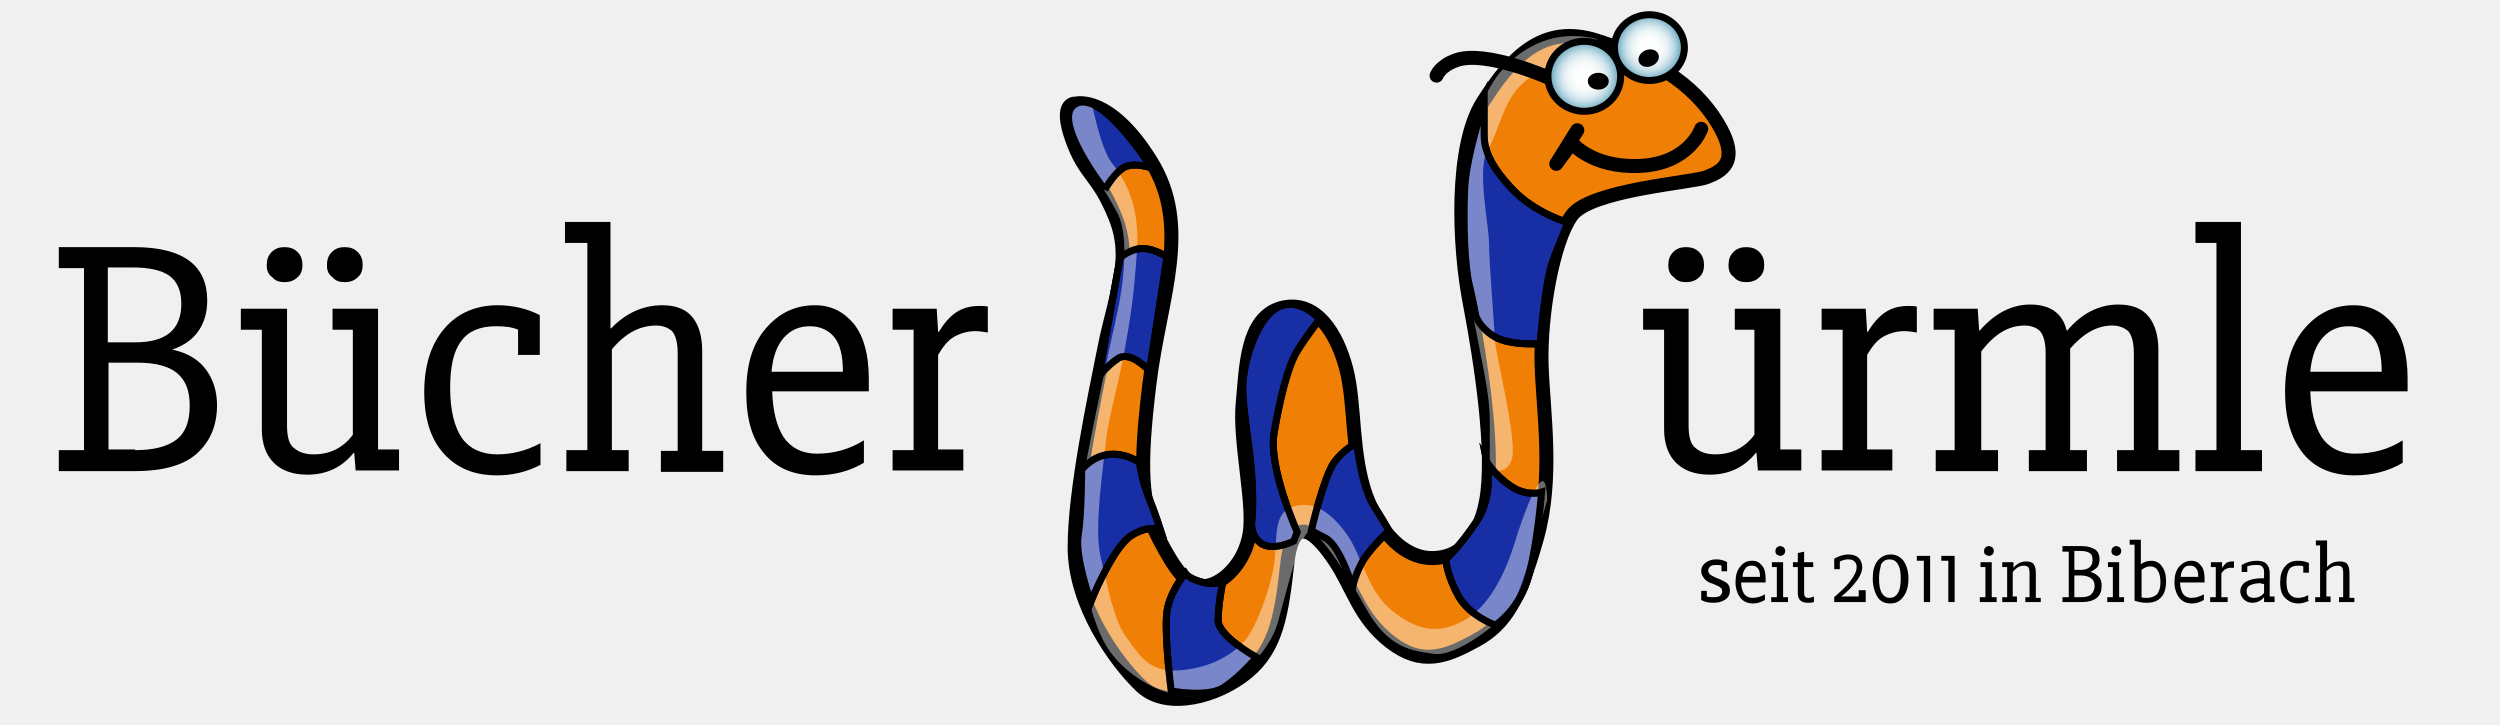
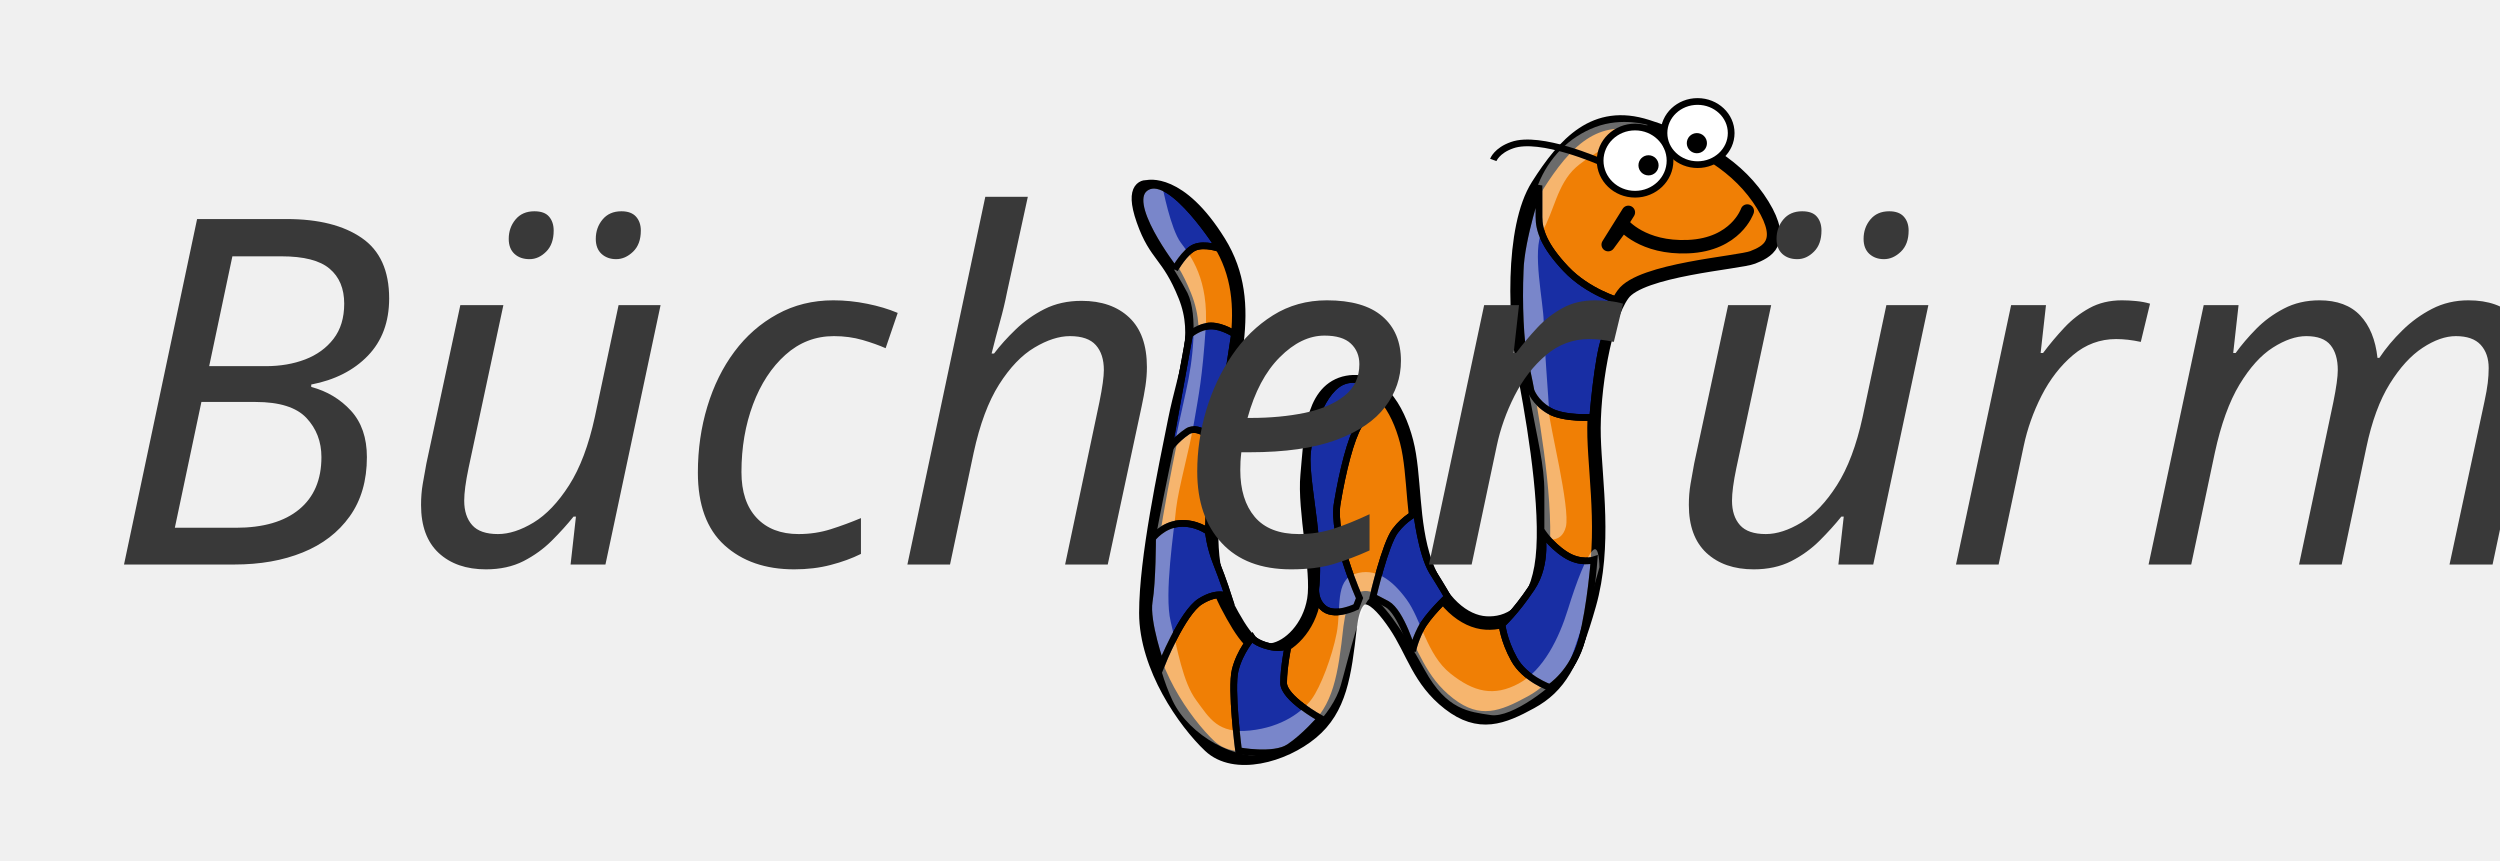
- <svg xmlns="http://www.w3.org/2000/svg" id="Ebene_1" width="357.1" height="103.5" viewBox="0 0 357.1 103.5">
-   <style>.st0{display:none}.st1,.st2{stroke:#000;stroke-miterlimit:10}.st1{stroke-width:2;fill:#f07f05}.st2{fill:#182ea4}.st3{opacity:.42}.st4{fill:#fff}.st5,.st6{stroke:#000;stroke-miterlimit:10}.st5{fill:none}.st6{stroke-width:2;stroke-linecap:round;stroke-linejoin:round}.st6,.st7{fill:none}.st8,.st9{stroke:#000;stroke-miterlimit:10}.st8{stroke-width:2;stroke-linecap:round;fill:none}.st9{fill:url(#SVGID_1_)}.st10{fill:url(#SVGID_2_)}.st10,.st11{stroke:#000;stroke-miterlimit:10}.st12{enable-background:new}</style>
-   <g id="Wurm">
-     <path id="körper_3_" class="st1" d="M153.7 14.8s4.8-1.3 10.7 8.2 1.3 19.5-.2 31.7-1.2 17.3 1.3 22.2c2.5 4.8 4.3 7.2 6.8 6.8s5.5-3.3 6.2-7.5-1.5-13.3-1-18.5.5-12.3 5.5-13.7c5-1.3 8 3.7 9.3 8.7s.7 12 2.8 18c2.2 6 5.8 8.8 9 9s7-1.5 8.2-8.3-.7-19.3-2.3-27.8c-1.7-8.5-2.2-22.7 1.8-29s8.5-11.3 16.3-8.8 13.7 6 17.2 11.7.5 7-1.5 7.8c-2 .8-16.7 1.8-19.3 5.5-2.7 3.7-4.5 14.3-4.3 21.2.2 6.8 1.8 16.2-.7 25s-4.5 12.2-8.7 14.5-7.7 3.7-12.2.2-5.3-7.7-8-11.7-5.8-6.8-6.7.3c-.8 7.2-1.5 12.2-5.7 15.7s-11.5 5.5-15.2 2-9.5-11.7-9.5-19.8 2.8-21.2 4.3-28.7 4-12.3 1.5-18.5-4.3-5.8-6.2-11.2.6-5 .6-5z" />
-     <g id="flecken_1_">
-       <path class="st2" d="M160 36.8s1.5-1.3 3.2-1.3 3.5 1.2 3.5 1.2L164.2 53s-2.7-3-4.5-1.8-2.8 2.7-2.8 2.7l3.1-17.1zM154.5 67.1s1.5-2 4-2.2 4.3 1.2 4.3 1.2.2 2.2 1.2 4.7 1.8 5 1.8 5-1.5-1-4.2.7-5.8 9.5-5.8 9.5-2.3-6.5-1.8-9.5.5-9.4.5-9.4zM169.3 81.9s-1.8 2-2.5 4.8.5 12 .5 12 5.2 1 7.5-.5 4.7-4.3 4.7-4.3-5.5-3-5.5-5.3.7-5.7.7-5.7-.7.8-2.8.3-2.6-1.3-2.6-1.3zM178.8 74.4s-.3 2 1.3 3.2c1.7 1.2 4.7-.3 4.7-.3l.5-1.3s-4.2-9.3-3.3-14.2c.8-4.8 2-9.5 3.2-11.5s3.3-4.7 3.3-4.7-2.8-3.3-6-1.7c-3.2 1.7-5 8.3-5 11.5s1 8 1.3 12.5 0 6.5 0 6.5zM187.3 75.8s1.8-7.8 3.3-9.8 3.2-2.7 3.2-2.7.7 6 2.3 8.7c1.7 2.7 2.3 3.8 2.3 3.8s-3 2.8-4 4.8-1.2 3.3-1.2 3.3-1.7-5.8-3.8-7l-2.1-1.1zM206.5 79.9s.2 2.3 1.8 5.2 5.3 4.2 5.3 4.2 3.5-2.2 4.8-7.2 1.8-11.8 1.8-11.8-2 .7-4.3-.8-3.5-3.5-3.5-3.5 1 4.8-1.5 8.5c-2.4 3.6-4.4 5.4-4.4 5.4zM210.8 45.1s.5 1.7 2.7 3 6.5 1 6.5 1 .7-8.8 1.8-11.8 2.2-5.5 2.2-5.5-4.7-1.3-8-4.8-4-5.8-4-7.7v-4.7s-2.7 8-2.8 12.7c-.2 4.7 0 10.8.7 13.5.6 2.6.9 4.3.9 4.3zM157.8 27.1s1.5-2.7 3-3.3 3.7.2 3.7.2-7-11.2-10.8-9.2c-3.9 2 4.1 12.3 4.1 12.3" />
+ <svg xmlns="http://www.w3.org/2000/svg" width="372" height="128" viewBox="0 0 372 128">
+   <g fill="none">
+     <g>
+       <path d="M170.7 27.8s4.8-1.3 10.7 8.2c5.9 9.5 1.3 19.5-.2 31.7s-1.2 17.3 1.3 22.2c2.5 4.8 4.3 7.2 6.8 6.8 2.5-.4 5.5-3.3 6.2-7.5.7-4.2-1.5-13.3-1-18.5.5-5.2.5-12.3 5.5-13.7 5-1.3 8 3.7 9.3 8.7 1.3 5 .7 12 2.8 18 2.2 6 5.8 8.8 9 9 3.2.2 7-1.5 8.2-8.3 1.2-6.8-.7-19.3-2.3-27.8-1.7-8.5-2.2-22.7 1.8-29 4-6.3 8.5-11.3 16.3-8.8 7.8 2.5 13.7 6 17.2 11.7 3.5 5.7.5 7-1.5 7.8-2 .8-16.7 1.8-19.3 5.5-2.7 3.7-4.5 14.3-4.3 21.2.2 6.8 1.8 16.2-.7 25s-4.5 12.2-8.7 14.5c-4.2 2.3-7.7 3.7-12.2.2-4.5-3.5-5.3-7.7-8-11.7-2.7-4-5.8-6.8-6.7.3-.8 7.2-1.5 12.2-5.7 15.7s-11.5 5.5-15.2 2c-3.7-3.5-9.5-11.7-9.5-19.8 0-8.1 2.8-21.2 4.3-28.7s4-12.3 1.5-18.5c-2.5-6.2-4.3-5.8-6.2-11.2-1.9-5.4.6-5 .6-5z" stroke="#000" stroke-width="2" fill="#F07F05" />
+       <g fill="#182EA4" stroke="#000">
+         <path d="M177 49.8s1.5-1.3 3.2-1.3c1.7 0 3.5 1.2 3.5 1.2l-2.5 16.3s-2.7-3-4.5-1.8c-1.8 1.2-2.8 2.7-2.8 2.7l3.1-17.1zM171.5 80.1s1.5-2 4-2.2c2.5-.2 4.3 1.2 4.3 1.2s.2 2.2 1.2 4.7 1.8 5 1.8 5-1.5-1-4.2.7-5.8 9.5-5.8 9.5-2.3-6.5-1.8-9.5c.5-3 .5-9.4.5-9.4zM186.3 94.9s-1.8 2-2.5 4.8.5 12 .5 12 5.2 1 7.5-.5 4.7-4.3 4.7-4.3-5.5-3-5.5-5.3.7-5.7.7-5.7-.7.8-2.8.3c-2.1-.5-2.6-1.3-2.6-1.3zM195.8 87.4s-.3 2 1.3 3.2c1.7 1.2 4.7-.3 4.7-.3l.5-1.3s-4.2-9.3-3.3-14.2c.8-4.8 2-9.5 3.2-11.5 1.2-2 3.3-4.7 3.3-4.7s-2.8-3.3-6-1.7c-3.2 1.7-5 8.3-5 11.5 0 3.2 1 8 1.3 12.5.3 4.5 0 6.5 0 6.5zM204.3 88.8s1.8-7.8 3.3-9.8c1.5-2 3.2-2.7 3.2-2.7s.7 6 2.3 8.7c1.7 2.7 2.3 3.8 2.3 3.8s-3 2.8-4 4.8-1.2 3.3-1.2 3.3-1.7-5.8-3.8-7l-2.1-1.1zM223.5 92.9s.2 2.3 1.8 5.2c1.6 2.9 5.3 4.2 5.3 4.2s3.5-2.2 4.8-7.2c1.3-5 1.8-11.8 1.8-11.8s-2 .7-4.3-.8-3.5-3.5-3.5-3.5 1 4.8-1.5 8.5c-2.4 3.6-4.4 5.4-4.4 5.4zM227.8 58.1s.5 1.7 2.7 3 6.5 1 6.5 1 .7-8.8 1.8-11.8 2.2-5.5 2.2-5.5-4.7-1.3-8-4.8-4-5.8-4-7.7v-4.7s-2.7 8-2.8 12.7c-.2 4.7 0 10.8.7 13.5.6 2.6.9 4.3.9 4.3zM174.8 40.1s1.5-2.7 3-3.3c1.5-.6 3.7.2 3.7.2s-7-11.2-10.8-9.2c-3.9 2 4.1 12.3 4.1 12.3" id="Path" />
+       </g>
+       <g opacity=".42" fill="#fff">
+         <path d="M173 27.9s1.2 6.2 2.7 8.2c1.5 2 4.2 5.5 3.7 12.8-.5 7.3-1 9.7-1.7 13.8-.7 4.2-2.3 9.7-2.7 13-.3 3.3-1.8 12.7-.8 16.8 1 4.1 1.8 9 3.8 11.7 2 2.7 3.2 5 8 4.5s7.8-2.8 9.2-4.7c1.3-1.8 3-6.2 3.7-9.8.7-3.7-.3-7.8 2.7-8.8 3-1 5.5.8 7.7 3.8s3 8.2 6.5 11c3.5 2.8 6.5 3.5 10.2 1.5 3.7-2 6-6.8 7.3-11 1.3-4.2 2.7-7.8 3.7-8.8 1-1 1 2.5 1 2.5s-3.7 13.5-5.2 15.5-7.8 7-11 6.5-6.5-.7-9.8-6.7c-3.3-6-6.7-10.8-8-10.7-1.3.1-3.3 8.8-4.5 13-1.2 4.2-6.2 9.3-10.8 10.3-4.7 1-11.7-2.8-14.2-8s-4.2-14.2-3.2-20.5c1-6.3 4.2-21.3 5.2-25.7 1-4.4 1.8-11.2.2-14.5-1.7-3.3-5.2-8.2-6.2-11.2s-.8-4 .3-4.8c1-.7 2.2.3 2.2.3" />
+         <path d="M229.8 80.1s2.5 1 3.2-1.7c.7-2.7-2.5-15.5-2.5-17s-.8-10.7-.8-13.5c0-2.8-1.8-10.7-.2-13.5 1.7-2.8 2.2-7 5-9.5s10.7-6.3 10.7-6.3-3.8-1.2-7.8.3-7 4.7-8.5 8.5-3.2 12.3-3 15.8c.2 3.5.5 9.3 1.7 15.8s2.2 10.2 2.2 14.2v6.9z" />
+       </g>
+       <g stroke="#000">
+         <path d="M177 49.8s1.5-1.3 3.2-1.3c1.7 0 3.5 1.2 3.5 1.2l-2.5 16.3s-2.7-3-4.5-1.8c-1.8 1.2-2.8 2.7-2.8 2.7l3.1-17.1zM171.5 80.1s1.5-2 4-2.2c2.5-.2 4.3 1.2 4.3 1.2s.2 2.2 1.2 4.7 1.8 5 1.8 5-1.5-1-4.2.7-5.8 9.5-5.8 9.5-2.3-6.5-1.8-9.5c.5-3 .5-9.4.5-9.4zM186.3 94.9s-1.8 2-2.5 4.8.5 12 .5 12 5.2 1 7.5-.5 4.7-4.3 4.7-4.3-5.5-3-5.5-5.3.7-5.7.7-5.7-.7.8-2.8.3c-2.1-.5-2.6-1.3-2.6-1.3zM195.8 87.4s-.3 2 1.3 3.2c1.7 1.2 4.7-.3 4.7-.3l.5-1.3s-4.2-9.3-3.3-14.2c.8-4.8 2-9.5 3.2-11.5 1.2-2 3.3-4.7 3.3-4.7s-2.8-3.3-6-1.7c-3.2 1.7-5 8.3-5 11.5 0 3.2 1 8 1.3 12.5.3 4.5 0 6.5 0 6.5zM204.3 88.8s1.8-7.8 3.3-9.8c1.5-2 3.2-2.7 3.2-2.7s.7 6 2.3 8.7c1.7 2.7 2.3 3.8 2.3 3.8s-3 2.8-4 4.8-1.2 3.3-1.2 3.3-1.7-5.8-3.8-7l-2.1-1.1zM223.5 92.9s.2 2.3 1.8 5.2c1.6 2.9 5.3 4.2 5.3 4.2s3.5-2.2 4.8-7.2c1.3-5 1.8-11.8 1.8-11.8s-2 .7-4.3-.8-3.5-3.5-3.5-3.5 1 4.8-1.5 8.5c-2.4 3.6-4.4 5.4-4.4 5.4zM227.8 58.1s.5 1.7 2.7 3 6.5 1 6.5 1 .7-8.8 1.8-11.8 2.2-5.5 2.2-5.5-4.7-1.3-8-4.8-4-5.8-4-7.7v-4.7s-2.7 8-2.8 12.7c-.2 4.7 0 10.8.7 13.5.6 2.6.9 4.3.9 4.3zM174.8 40.1s1.5-2.7 3-3.3c1.5-.6 3.7.2 3.7.2s-7-11.2-10.8-9.2c-3.9 2 4.1 12.3 4.1 12.3" id="Path" />
+       </g>
+       <path d="M260 31.4s-1.7 5-8.8 5.3c-6.8.3-9.7-3.3-9.7-3.3l-2.2 3 3-4.8" stroke="#000" stroke-width="2" stroke-linecap="round" stroke-linejoin="round" />
+       <path d="M170.7 27.8s4.8-1.3 10.7 8.2c5.9 9.5 1.3 19.5-.2 31.7s-1.2 17.3 1.3 22.2c2.5 4.8 4.3 7.2 6.8 6.8 2.5-.4 5.5-3.3 6.2-7.5.7-4.2-1.5-13.3-1-18.5.5-5.2.5-12.3 5.5-13.7 5-1.3 8 3.7 9.3 8.7 1.3 5 .7 12 2.8 18 2.2 6 5.8 8.8 9 9 3.2.2 7-1.5 8.2-8.3 1.2-6.8-.7-19.3-2.3-27.8-1.7-8.5-2.2-22.7 1.8-29 4-6.3 8.5-11.3 16.3-8.8 7.8 2.5 13.7 6 17.2 11.7 3.5 5.7.5 7-1.5 7.8-2 .8-16.7 1.8-19.3 5.5-2.7 3.7-4.5 14.3-4.3 21.2.2 6.8 1.8 16.2-.7 25s-4.5 12.2-8.7 14.5c-4.2 2.3-7.7 3.7-12.2.2-4.5-3.5-5.3-7.7-8-11.7-2.7-4-5.8-6.8-6.7.3-.8 7.2-1.5 12.2-5.7 15.7s-11.5 5.5-15.2 2c-3.7-3.5-9.5-11.7-9.5-19.8 0-8.1 2.8-21.2 4.3-28.7s4-12.3 1.5-18.5c-2.5-6.2-4.3-5.8-6.2-11.2-1.9-5.4.6-5 .6-5z" />
+       <g transform="translate(222 15)" stroke="#000">
+         <path d="M16.2 9.1s-9-4-13.2-2.5c-2.3.8-2.8 2.2-2.8 2.2" />
+         <ellipse id="Oval" fill="#fff" cx="21.3" cy="8.9" rx="5.2" ry="5" />
+         <ellipse id="Oval" fill="#fff" cx="30.6" cy="4.8" rx="5" ry="4.7" />
+         <ellipse id="Oval" fill="#000" cx="23.3" cy="9.6" rx="1" ry="1" />
+         <ellipse fill="#000" transform="rotate(-22.998 30.495 6.304)" cx="30.495" cy="6.304" rx="1" ry="1" />
+       </g>
    </g>
-     <g id="whiter_1_" class="st3">
-       <path id="whitey1_1_" class="st4" d="M156 14.9s1.2 6.2 2.7 8.2 4.2 5.5 3.7 12.8-1 9.7-1.7 13.8c-.7 4.2-2.3 9.7-2.7 13-.3 3.3-1.8 12.7-.8 16.8s1.8 9 3.8 11.7 3.2 5 8 4.5 7.8-2.8 9.2-4.7c1.3-1.8 3-6.2 3.7-9.8.7-3.7-.3-7.8 2.7-8.8s5.5.8 7.7 3.8 3 8.2 6.5 11 6.5 3.5 10.2 1.5 6-6.8 7.3-11 2.7-7.8 3.7-8.8 1 2.5 1 2.5-3.7 13.5-5.2 15.5-7.8 7-11 6.5-6.5-.7-9.8-6.7-6.7-10.8-8-10.7-3.3 8.8-4.5 13-6.2 9.3-10.8 10.3c-4.7 1-11.7-2.8-14.2-8s-4.2-14.2-3.2-20.5 4.2-21.3 5.2-25.7 1.8-11.2.2-14.5c-1.7-3.3-5.2-8.2-6.2-11.2s-.8-4 .3-4.8c1-.7 2.2.3 2.2.3" />
-       <path id="whitey2_1_" class="st4" d="M212.8 67.1s2.5 1 3.2-1.7c.7-2.7-2.5-15.5-2.5-17s-.8-10.7-.8-13.5-1.8-10.7-.2-13.5c1.7-2.8 2.2-7 5-9.5s10.7-6.3 10.7-6.3-3.8-1.2-7.8.3-7 4.7-8.5 8.5-3.2 12.3-3 15.8.5 9.3 1.7 15.8 2.2 10.2 2.2 14.2v6.9z" />
-     </g>
-     <g id="flecken_outline_1_">
-       <path class="st5" d="M160 36.8s1.5-1.3 3.2-1.3 3.5 1.2 3.5 1.2L164.2 53s-2.7-3-4.5-1.8-2.8 2.7-2.8 2.7l3.1-17.1zM154.5 67.1s1.5-2 4-2.2 4.3 1.2 4.3 1.2.2 2.2 1.2 4.7 1.8 5 1.8 5-1.5-1-4.2.7-5.8 9.5-5.8 9.5-2.3-6.5-1.8-9.5.5-9.4.5-9.4zM169.3 81.9s-1.8 2-2.5 4.8.5 12 .5 12 5.2 1 7.5-.5 4.7-4.3 4.7-4.3-5.5-3-5.5-5.3.7-5.7.7-5.7-.7.8-2.8.3-2.6-1.3-2.6-1.3zM178.8 74.4s-.3 2 1.3 3.2c1.7 1.2 4.7-.3 4.7-.3l.5-1.3s-4.2-9.3-3.3-14.2c.8-4.8 2-9.5 3.2-11.5s3.3-4.7 3.3-4.7-2.8-3.3-6-1.7c-3.2 1.7-5 8.3-5 11.5s1 8 1.3 12.5 0 6.5 0 6.5zM187.3 75.8s1.8-7.8 3.3-9.8 3.2-2.7 3.2-2.7.7 6 2.3 8.7c1.7 2.7 2.3 3.8 2.3 3.8s-3 2.8-4 4.8-1.2 3.3-1.2 3.3-1.7-5.8-3.8-7l-2.1-1.1zM206.5 79.9s.2 2.3 1.8 5.2 5.3 4.2 5.3 4.2 3.5-2.2 4.8-7.2 1.8-11.8 1.8-11.8-2 .7-4.3-.8-3.5-3.5-3.5-3.5 1 4.8-1.5 8.5c-2.4 3.6-4.4 5.4-4.4 5.4zM210.8 45.1s.5 1.7 2.7 3 6.5 1 6.5 1 .7-8.8 1.8-11.8 2.2-5.5 2.2-5.5-4.7-1.3-8-4.8-4-5.8-4-7.7v-4.7s-2.7 8-2.8 12.7c-.2 4.7 0 10.8.7 13.5.6 2.6.9 4.3.9 4.3zM157.8 27.1s1.5-2.7 3-3.3 3.7.2 3.7.2-7-11.2-10.8-9.2c-3.9 2 4.1 12.3 4.1 12.3" />
-     </g>
-     <path id="mund_1_" class="st6" d="M243 18.4s-1.7 5-8.8 5.3c-6.8.3-9.7-3.3-9.7-3.3l-2.2 3 3-4.8" />
-     <path id="körper_1_" class="st7" d="M153.7 14.8s4.8-1.3 10.7 8.2 1.3 19.5-.2 31.7-1.2 17.3 1.3 22.2c2.5 4.8 4.3 7.2 6.8 6.8s5.5-3.3 6.2-7.5-1.5-13.3-1-18.5.5-12.3 5.5-13.7c5-1.3 8 3.7 9.3 8.7s.7 12 2.8 18c2.2 6 5.8 8.8 9 9s7-1.5 8.2-8.3-.7-19.3-2.3-27.8c-1.7-8.5-2.2-22.7 1.8-29s8.5-11.3 16.3-8.8 13.7 6 17.2 11.7.5 7-1.5 7.8c-2 .8-16.7 1.8-19.3 5.5-2.7 3.7-4.5 14.3-4.3 21.2.2 6.8 1.8 16.2-.7 25s-4.5 12.2-8.7 14.5-7.7 3.7-12.2.2-5.3-7.7-8-11.7-5.8-6.8-6.7.3c-.8 7.2-1.5 12.2-5.7 15.7s-11.5 5.5-15.2 2-9.5-11.7-9.5-19.8 2.8-21.2 4.3-28.7 4-12.3 1.5-18.5-4.3-5.8-6.2-11.2.6-5 .6-5z" />
-     <g id="brille_1_">
-       <path class="st8" d="M221.2 11.1s-9-4-13.2-2.5c-2.3.8-2.8 2.2-2.8 2.2" />
-       <radialGradient id="SVGID_1_" cx="226.328" cy="92.942" r="5.127" gradientTransform="matrix(1 0 0 -1 0 103.89)" gradientUnits="userSpaceOnUse">
-         <stop offset="0" stop-color="#fff" />
-         <stop offset=".259" stop-color="#fdfefe" />
-         <stop offset=".411" stop-color="#f4f9fa" />
-         <stop offset=".535" stop-color="#e6f1f4" />
-         <stop offset=".644" stop-color="#d2e5ec" />
-         <stop offset=".744" stop-color="#b8d6e1" />
-         <stop offset=".836" stop-color="#98c3d3" />
-         <stop offset=".921" stop-color="#73aec4" />
-         <stop offset="1" stop-color="#4995b2" />
-       </radialGradient>
-       <ellipse class="st9" cx="226.3" cy="10.9" rx="5.2" ry="5" />
-       <radialGradient id="SVGID_2_" cx="235.578" cy="97.109" r="4.844" gradientTransform="matrix(1 0 0 -1 0 103.89)" gradientUnits="userSpaceOnUse">
-         <stop offset="0" stop-color="#fff" />
-         <stop offset=".259" stop-color="#fdfefe" />
-         <stop offset=".411" stop-color="#f4f9fa" />
-         <stop offset=".535" stop-color="#e6f1f4" />
-         <stop offset=".644" stop-color="#d2e5ec" />
-         <stop offset=".744" stop-color="#b8d6e1" />
-         <stop offset=".836" stop-color="#98c3d3" />
-         <stop offset=".921" stop-color="#73aec4" />
-         <stop offset="1" stop-color="#4995b2" />
-       </radialGradient>
-       <ellipse class="st10" cx="235.6" cy="6.8" rx="5" ry="4.7" />
-       <ellipse class="st11" cx="228.3" cy="11.6" rx="1" ry=".7" />
-       <ellipse transform="rotate(-23.001 235.507 8.314)" class="st11" cx="235.5" cy="8.3" rx="1" ry=".7" />
-     </g>
-     <g class="st12">
-       <path d="M24.9 50c2.1.5 3.6 1.5 4.6 2.9 1 1.4 1.5 3.1 1.5 5 0 2.9-1 5.2-2.9 6.9-1.9 1.7-4.9 2.5-8.9 2.5H8.4v-3H12v-26H8.4v-3h10.8c3.6 0 6.2.7 7.9 2 1.7 1.3 2.5 3.2 2.5 5.6 0 1.7-.4 3.1-1.2 4.3-.8 1.2-2 2.1-3.7 2.7v.1zm-5.6-1.1c4.4 0 6.6-1.8 6.6-5.5 0-1.9-.6-3.2-1.7-4-1.1-.8-2.9-1.2-5.3-1.2h-3.5v10.7h3.9zm0 15.4c2.6 0 4.6-.5 5.9-1.5 1.3-1 1.9-2.6 1.9-4.9 0-2.1-.6-3.6-1.8-4.6-1.2-1-3.1-1.5-5.7-1.5h-4.1v12.4h3.8zM50.5 47.1h-3v-3H54v20.1h3v3h-6.2l-.2-2.5h-.1c-1.7 2.1-3.9 3.1-6.6 3.1-2.1 0-3.7-.6-4.8-1.7-1.1-1.1-1.7-2.7-1.7-4.8V47.1h-3v-3H41v16.7c0 1.6.3 2.7 1 3.2.7.6 1.6.9 2.8.9 2.3 0 4.2-.9 5.6-2.8v-15zm-12.4-9.2c0-.8.2-1.4.7-1.9.5-.5 1.1-.7 1.8-.7.8 0 1.4.2 1.9.7.5.5.7 1.1.7 1.8 0 .8-.2 1.4-.7 1.8-.5.5-1.1.7-1.9.7-.7 0-1.3-.2-1.7-.7-.6-.4-.8-1-.8-1.7zm8.6 0c0-.8.2-1.4.7-1.9.5-.5 1.1-.7 1.8-.7.8 0 1.4.2 1.9.7.5.5.7 1.1.7 1.8 0 .8-.2 1.4-.7 1.8-.5.5-1.1.7-1.9.7-.7 0-1.3-.2-1.7-.7-.6-.4-.8-1-.8-1.7zM77.2 66.4c-1.9 1-4 1.5-6.2 1.5-3.2 0-5.7-1-7.6-3.1-1.9-2.1-2.8-5-2.8-8.8 0-3.9 1-6.9 2.9-9.1s4.5-3.3 7.6-3.3c2.2 0 4.2.5 6 1.4v5.7H74v-3.6c-.9-.4-1.9-.5-3.2-.5-2.2 0-3.9.7-4.9 2.1-1.1 1.4-1.6 3.6-1.6 6.7 0 3.2.6 5.6 1.7 7.2 1.1 1.5 2.8 2.3 5 2.3 2.1 0 4.2-.5 6.2-1.6v3.1zM83.7 34.7h-3v-3h6.5v15.2h.1c2.1-2.2 4.6-3.3 7.3-3.3 2 0 3.4.6 4.3 1.7.9 1.1 1.4 2.7 1.4 4.8v14.3h3v3h-8.9v-3h2.4V50.5c0-1.6-.3-2.6-.8-3.2-.6-.5-1.3-.8-2.3-.8-2.3 0-4.4 1.1-6.3 3.4v14.4h2.4v3h-8.9v-3h3V34.7zM123.4 62.9v3.2c-2 1.2-4.3 1.8-6.9 1.8-3.1 0-5.6-1-7.3-3.1-1.8-2.1-2.6-5-2.6-8.8 0-3.9.9-6.9 2.8-9.1 1.9-2.2 4.2-3.3 7-3.3 2.3 0 4.1.9 5.6 2.7 1.4 1.8 2.1 4.4 2.1 7.8v1.8h-13.8c.1 2.8.6 4.9 1.6 6.5 1 1.5 2.6 2.4 4.8 2.4 2.4 0 4.6-.6 6.7-1.9zm-3-9.8c0-2.3-.4-3.9-1.2-4.9s-2-1.6-3.5-1.6-2.7.5-3.7 1.6-1.6 2.7-1.8 4.9h10.2zM127.5 64.3h3V47.1h-3v-3h6.3l.2 3.3h.1c.8-1.3 1.6-2.2 2.5-2.8.9-.6 2-.9 3.3-.9.5 0 .9 0 1.2.1v3.7c-.6-.1-1.2-.2-1.8-.2-1.1 0-2.1.3-3 .8-.9.5-1.6 1.4-2.3 2.6v13.5h3.6v3h-10.1v-2.9z" />
+     <g fill="#393939" font-family="arabella" font-size="72" font-style="italic">
+       <text transform="translate(15 15) translate(0 1)">
+         <tspan x=".5" y="68">Bücher</tspan>
+       </text>
+       <text transform="translate(15 15) translate(0 1)">
+         <tspan x="232.348" y="68">ürmle</tspan>
+       </text>
    </g>
  </g>
-   <g class="st12">
-     <path d="M250.8 47.1h-3v-3h6.5v20.1h3v3h-6.2l-.2-2.5h-.1c-1.7 2.1-3.9 3.1-6.6 3.1-2.1 0-3.7-.6-4.8-1.7-1.1-1.1-1.7-2.7-1.7-4.8V47.1h-3v-3h6.5v16.7c0 1.6.3 2.7 1 3.2.7.6 1.6.9 2.8.9 2.3 0 4.2-.9 5.6-2.8v-15zm-12.5-9.2c0-.8.2-1.4.7-1.9.5-.5 1.1-.7 1.8-.7.8 0 1.4.2 1.9.7.5.5.7 1.1.7 1.8 0 .8-.2 1.4-.7 1.8-.5.5-1.1.7-1.9.7-.7 0-1.3-.2-1.7-.7-.6-.4-.8-1-.8-1.7zm8.6 0c0-.8.2-1.4.7-1.9.5-.5 1.1-.7 1.8-.7.8 0 1.4.2 1.9.7.5.5.7 1.1.7 1.8 0 .8-.2 1.4-.7 1.8-.5.5-1.1.7-1.9.7-.7 0-1.3-.2-1.7-.7-.6-.4-.8-1-.8-1.7zM260.2 64.3h3V47.1h-3v-3h6.3l.2 3.3h.1c.8-1.3 1.6-2.2 2.5-2.8.9-.6 2-.9 3.3-.9.5 0 .9 0 1.2.1v3.7c-.6-.1-1.2-.2-1.8-.2-1.1 0-2.1.3-3 .8-.9.5-1.6 1.4-2.3 2.6v13.5h3.6v3h-10.1v-2.9zM276.2 64.3h3V47.1h-3v-3h6.3l.2 3.1h.1c2.1-2.4 4.5-3.7 7.2-3.7 2.8 0 4.6 1.2 5.2 3.7h.1c2.1-2.5 4.6-3.7 7.3-3.7 2 0 3.4.6 4.3 1.7.9 1.1 1.4 2.7 1.4 4.8v14.3h3v3h-8.9v-3h2.4V50.5c0-1.6-.3-2.6-.8-3.2-.6-.5-1.3-.8-2.3-.8-2.1 0-4.1 1.1-6 3.3v14.5h2.4v3h-8.3v-3h2.4V50.5c0-1.6-.3-2.6-.8-3.2-.5-.5-1.3-.8-2.2-.8-2.3 0-4.3 1.2-6.2 3.7v14.1h2.4v3h-8.9v-3zM313.6 64.3h3V34.7h-3v-3h6.5v32.6h3v3h-9.5v-3zM343.2 62.9v3.2c-2 1.2-4.3 1.8-6.9 1.8-3.1 0-5.6-1-7.3-3.1s-2.6-5-2.6-8.8c0-3.9.9-6.9 2.8-9.1 1.9-2.2 4.2-3.3 7-3.3 2.3 0 4.1.9 5.6 2.7 1.4 1.8 2.1 4.4 2.1 7.8v1.8H330c.1 2.8.6 4.9 1.6 6.5 1 1.5 2.6 2.4 4.8 2.4 2.5 0 4.8-.6 6.8-1.9zm-3-9.8c0-2.3-.4-3.9-1.2-4.9-.8-1-2-1.6-3.5-1.6s-2.7.5-3.7 1.6-1.6 2.7-1.8 4.9h10.2z" />
-   </g>
-   <path d="M244.7 86.1c-.6 0-1.2-.1-1.7-.4v-1.3h.8v.8c.3.1.6.1 1 .1s.8-.1.9-.2c.2-.2.3-.4.3-.6 0-.3-.1-.5-.3-.6-.2-.2-.6-.3-1-.5-.7-.2-1.1-.5-1.3-.8-.2-.3-.4-.6-.4-1 0-.5.2-.9.6-1.2.4-.3.9-.5 1.5-.5s1.1.1 1.6.4v1.3h-.8v-.8c-.2-.1-.5-.1-.8-.1-.4 0-.7.1-.8.2-.2.2-.3.4-.3.6 0 .2.1.4.3.6.2.1.5.3 1 .5.6.2 1.1.5 1.4.7.3.3.4.6.4 1.1 0 .5-.2.9-.6 1.2-.6.4-1.1.5-1.8.5zM252.1 84.9v.8c-.5.3-1.1.5-1.7.5-.8 0-1.4-.3-1.8-.8s-.7-1.3-.7-2.2c0-1 .2-1.7.7-2.3s1-.8 1.7-.8c.6 0 1 .2 1.4.7s.5 1.1.5 1.9v.5h-3.5c0 .7.2 1.2.4 1.6.3.4.7.6 1.2.6.7 0 1.3-.2 1.8-.5zm-.7-2.5c0-.6-.1-1-.3-1.2-.2-.3-.5-.4-.9-.4s-.7.1-.9.4-.4.7-.4 1.2h2.5zM253.1 85.3h.7V81h-.7v-.7h1.6v5h.7v.7H253v-.7zm.5-6.6c0-.2.1-.4.2-.5.1-.1.3-.2.5-.2s.3.1.5.2c.1.1.2.3.2.5s-.1.4-.2.5-.3.2-.5.2-.3-.1-.5-.2-.2-.4-.2-.5zM258.2 86.1c-.4 0-.8-.1-1-.3-.2-.2-.4-.5-.4-1V81h-.7v-.7h.7V79l.9-.2v1.5h1.3v.7h-1.3v3.7c0 .3.1.5.2.6.1.1.3.1.5.1s.5-.1.7-.2v.8c-.3.1-.6.1-.9.1zM266.5 84.4V86H262v-.7c.9-.8 1.7-1.5 2.3-2.3.6-.8.9-1.4.9-2 0-.4-.1-.6-.3-.8-.2-.2-.5-.3-.9-.3s-.8.1-1.2.3v1.1h-.8v-1.5c.7-.4 1.4-.6 2-.6.7 0 1.2.2 1.5.5.3.3.5.8.5 1.3 0 .6-.3 1.4-.9 2.1-.6.8-1.3 1.5-2.1 2.1h2.5v-.9h1zM267.5 82.7c0-1.1.2-2 .7-2.6s1.1-.9 1.9-.9c.7 0 1.3.3 1.8.9.4.6.7 1.4.7 2.5s-.2 1.9-.7 2.6c-.5.7-1.1 1-1.9 1-.8 0-1.4-.3-1.8-.9s-.7-1.6-.7-2.6zm.9-.1c0 .9.1 1.6.4 2.1.3.5.7.7 1.1.7.5 0 .9-.2 1.2-.7.3-.5.4-1.2.4-2.1 0-.9-.1-1.5-.4-2-.3-.5-.7-.7-1.2-.7s-.9.2-1.2.7c-.1.5-.3 1.1-.3 2zM274.8 86v-5.9h-1v-.7h1.9V86h-.9zM278.3 86v-5.9h-1v-.7h1.9V86h-.9zM282.9 85.3h.7V81h-.7v-.7h1.6v5h.7v.7h-2.4v-.7zm.5-6.6c0-.2.1-.4.2-.5.1-.1.3-.2.5-.2s.3.1.5.2c.1.1.2.3.2.5s-.1.4-.2.5-.3.2-.5.2-.3-.1-.5-.2-.2-.4-.2-.5zM286 85.3h.7V81h-.7v-.7h1.6v.8c.5-.6 1.1-.9 1.8-.9.5 0 .9.1 1.1.4.2.3.3.7.3 1.2v3.6h.7v.6h-2.2v-.7h.6v-3.5c0-.4-.1-.7-.2-.8-.1-.1-.3-.2-.6-.2-.6 0-1.1.3-1.6.9v3.5h.6v.8H286v-.7zM298.6 81.7c.5.1.9.4 1.2.7s.4.8.4 1.3c0 .7-.2 1.3-.7 1.7-.5.4-1.2.6-2.2.6h-2.7v-.7h.9v-6.5h-.9V78h2.7c.9 0 1.5.2 2 .5.4.3.6.8.6 1.4 0 .4-.1.8-.3 1.1-.3.3-.6.5-1 .7zm-1.4-.3c1.1 0 1.7-.5 1.7-1.4 0-.5-.1-.8-.4-1s-.7-.3-1.3-.3h-.9v2.7h.9zm0 3.9c.7 0 1.2-.1 1.5-.4s.5-.7.5-1.2-.2-.9-.5-1.1c-.3-.2-.8-.4-1.4-.4h-1v3.1h.9zM301.1 85.3h.7V81h-.7v-.7h1.6v5h.7v.7H301v-.7zm.5-6.6c0-.2.1-.4.2-.5.1-.1.3-.2.5-.2s.3.1.5.2c.1.1.2.3.2.5s-.1.4-.2.5-.3.2-.5.2-.3-.1-.5-.2-.2-.4-.2-.5zM305.8 80.6c.4-.3.9-.5 1.5-.5s1.2.3 1.5.8c.4.5.6 1.2.6 2.1 0 1-.2 1.8-.7 2.3-.5.6-1.2.8-2.1.8-.6 0-1.1-.1-1.7-.3v-8h-.7v-.7h1.6v3.5zm0 4.7c.3.1.6.1.9.1.6 0 1-.2 1.4-.5.3-.4.5-.9.5-1.7 0-.7-.1-1.3-.4-1.7-.2-.4-.6-.6-1.1-.6-.4 0-.8.2-1.2.5v3.9zM314.8 84.9v.8c-.5.3-1.1.5-1.7.5-.8 0-1.4-.3-1.8-.8s-.7-1.3-.7-2.2c0-1 .2-1.7.7-2.3.5-.5 1-.8 1.7-.8.6 0 1 .2 1.4.7s.5 1.1.5 1.9v.5h-3.5c0 .7.2 1.2.4 1.6.3.4.7.6 1.2.6.7 0 1.2-.2 1.8-.5zm-.8-2.5c0-.6-.1-1-.3-1.2-.2-.3-.5-.4-.9-.4s-.7.1-.9.4c-.2.3-.4.7-.4 1.2h2.5zM315.8 85.3h.7V81h-.7v-.7h1.6v.8c.2-.3.4-.5.6-.7.2-.1.5-.2.8-.2h.3v.9h-.5c-.3 0-.5.1-.7.2-.2.1-.4.3-.6.6v3.4h.9v.7h-2.5v-.7zM320.2 80.7c.7-.4 1.4-.6 2.1-.6.6 0 1.1.1 1.4.4s.5.7.5 1.3v3.4h.7v.8h-1.5v-.7c-.5.6-1.1.8-1.7.8-.5 0-.9-.2-1.2-.5-.3-.3-.5-.7-.5-1.1 0-.6.3-1.1.8-1.4.5-.3 1.3-.5 2.3-.5h.3v-.9c0-.4-.1-.6-.3-.8-.2-.2-.5-.2-.9-.2-.5 0-.9.1-1.2.2v.8h-.8v-1zm2.8 2.6c-.7 0-1.2.1-1.6.3s-.5.5-.5.9c0 .3.1.5.3.7.2.1.4.2.7.2.6 0 1.1-.2 1.5-.7v-1.3h-.4zM329.9 85.8c-.5.2-1 .4-1.6.4-.8 0-1.4-.3-1.9-.8s-.7-1.2-.7-2.2c0-1 .2-1.7.7-2.3s1.1-.8 1.9-.8c.5 0 1 .1 1.5.3v1.4h-.8v-.9c-.2-.1-.5-.1-.8-.1-.6 0-1 .2-1.2.5s-.4.9-.4 1.7c0 .8.1 1.4.4 1.8.3.4.7.6 1.2.6s1-.1 1.5-.4v.8zM331.5 77.9h-.7v-.7h1.6V81c.5-.6 1.1-.8 1.8-.8.5 0 .9.1 1.1.4.2.3.3.7.3 1.2v3.6h.7v.6h-2.2v-.7h.6v-3.5c0-.4-.1-.7-.2-.8-.1-.1-.3-.2-.6-.2-.6 0-1.1.3-1.6.8v3.6h.6v.8h-2.2v-.7h.7v-7.4z" />
</svg>
